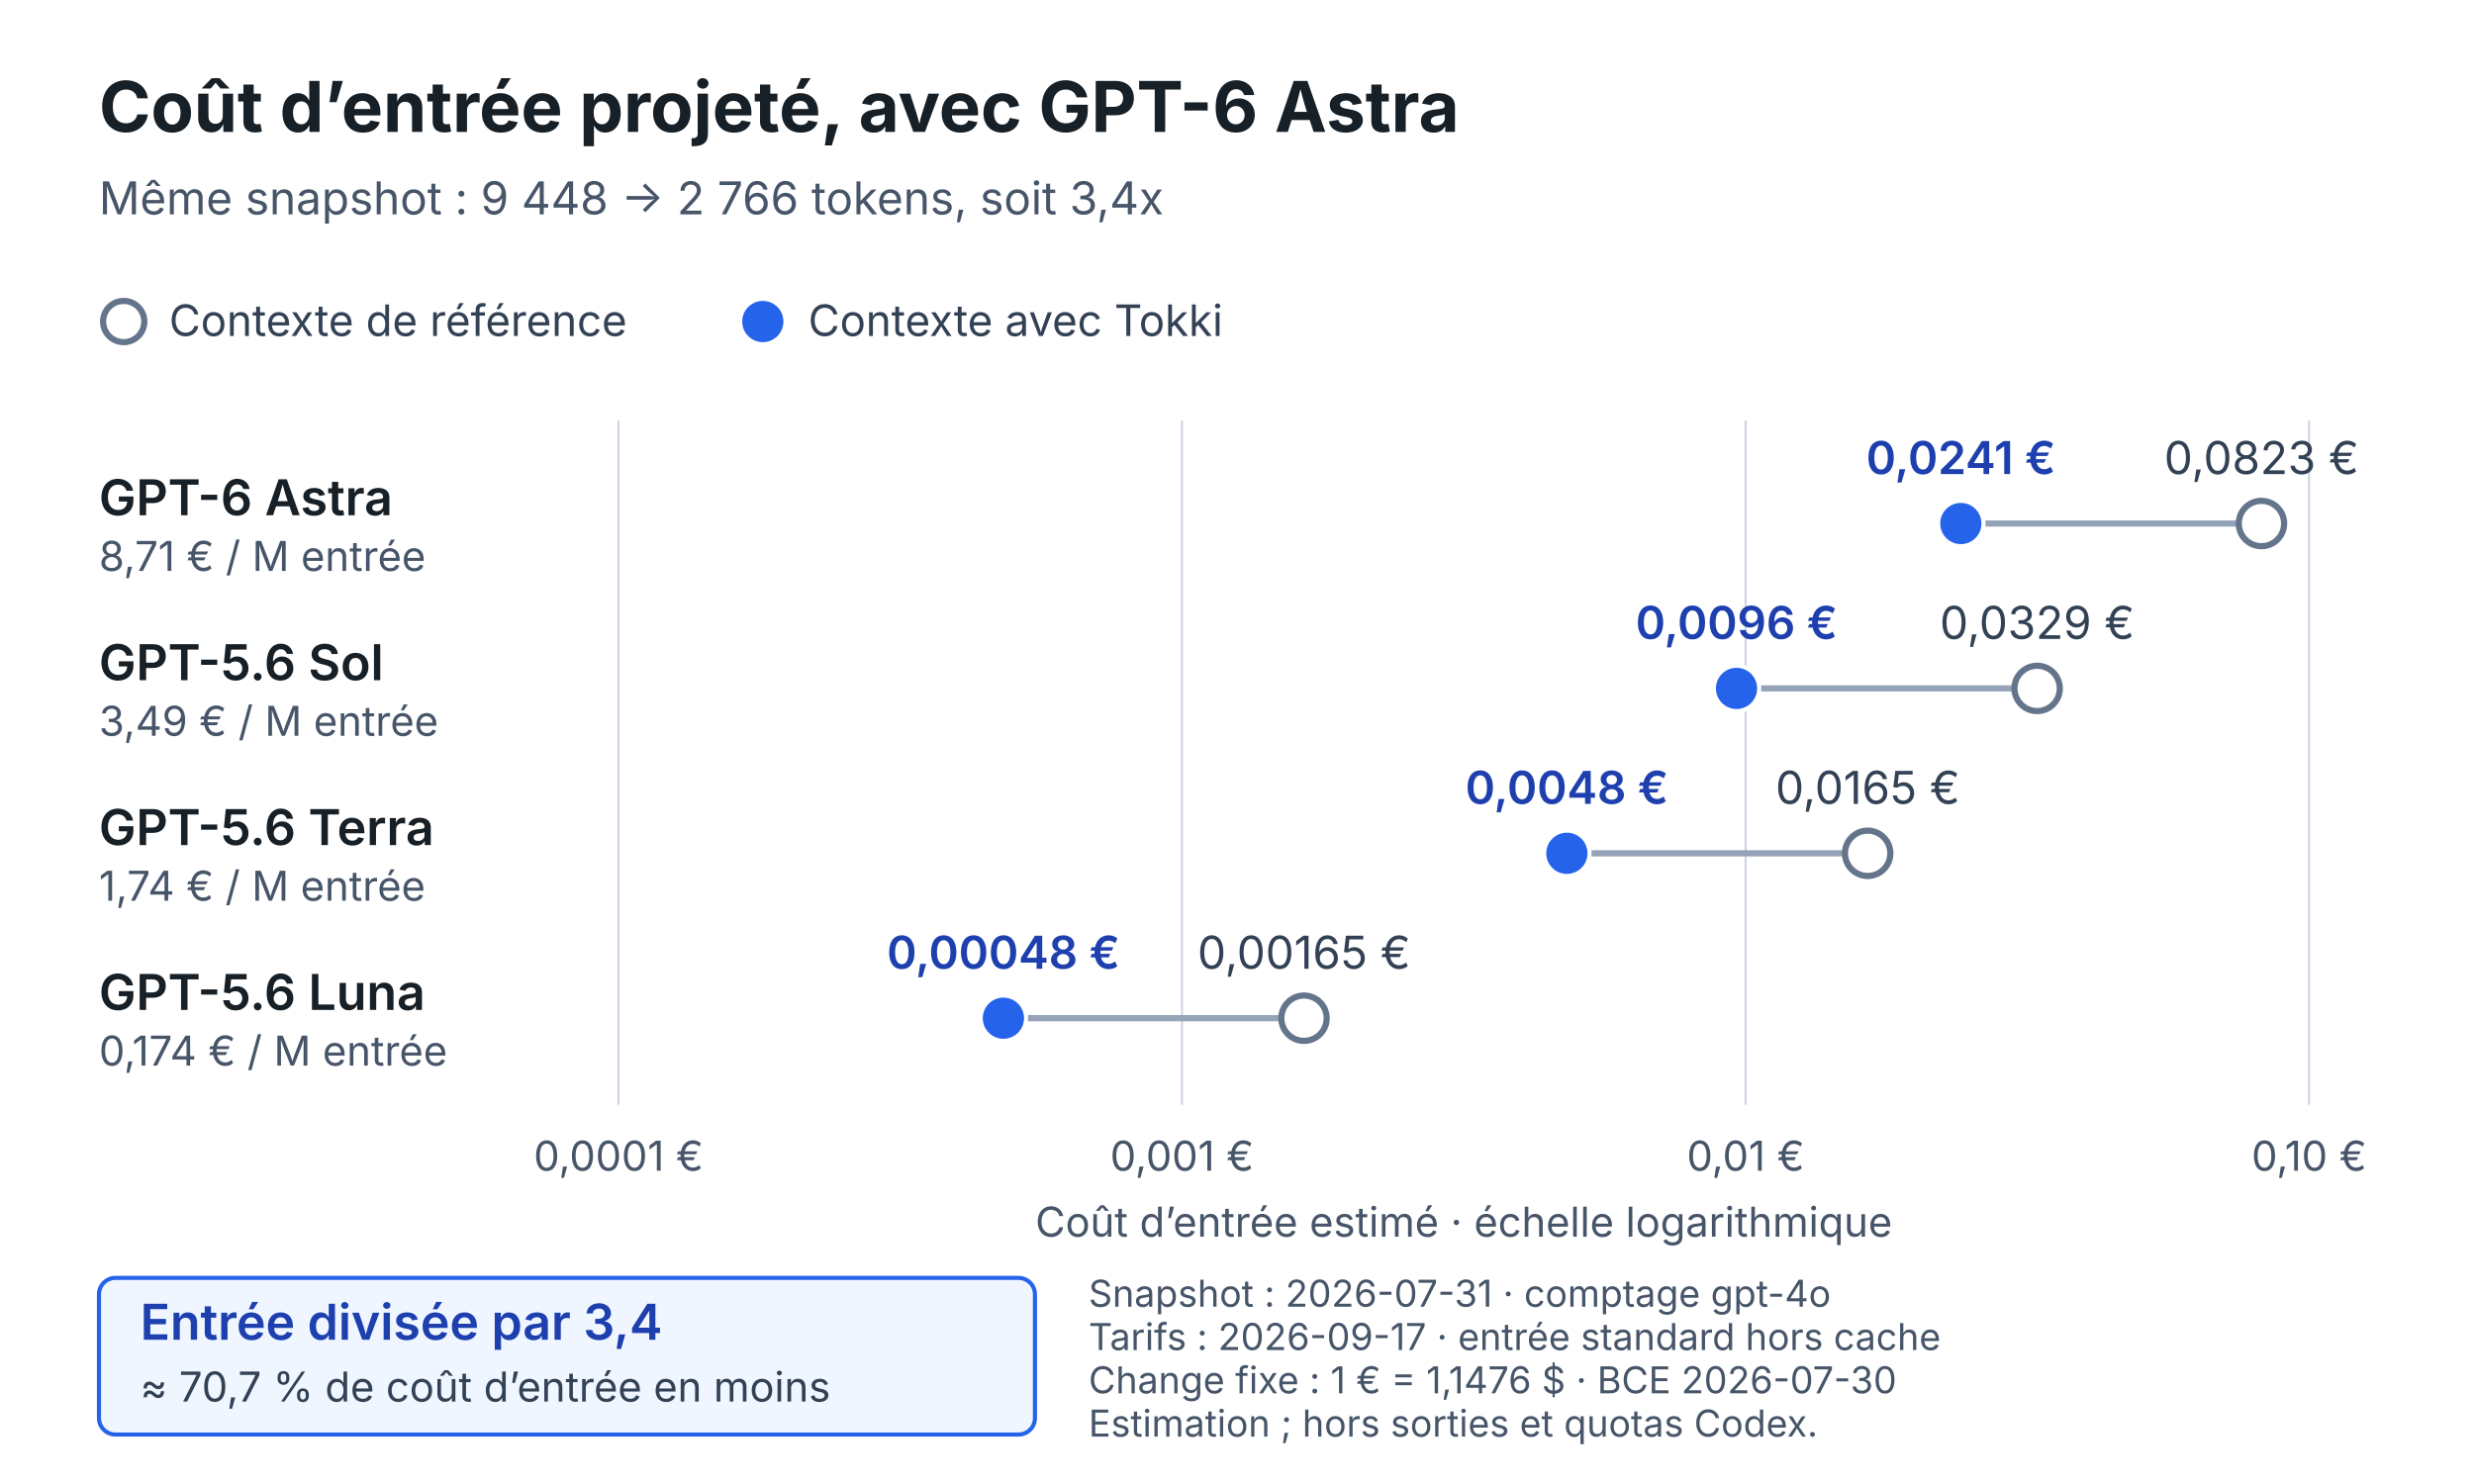
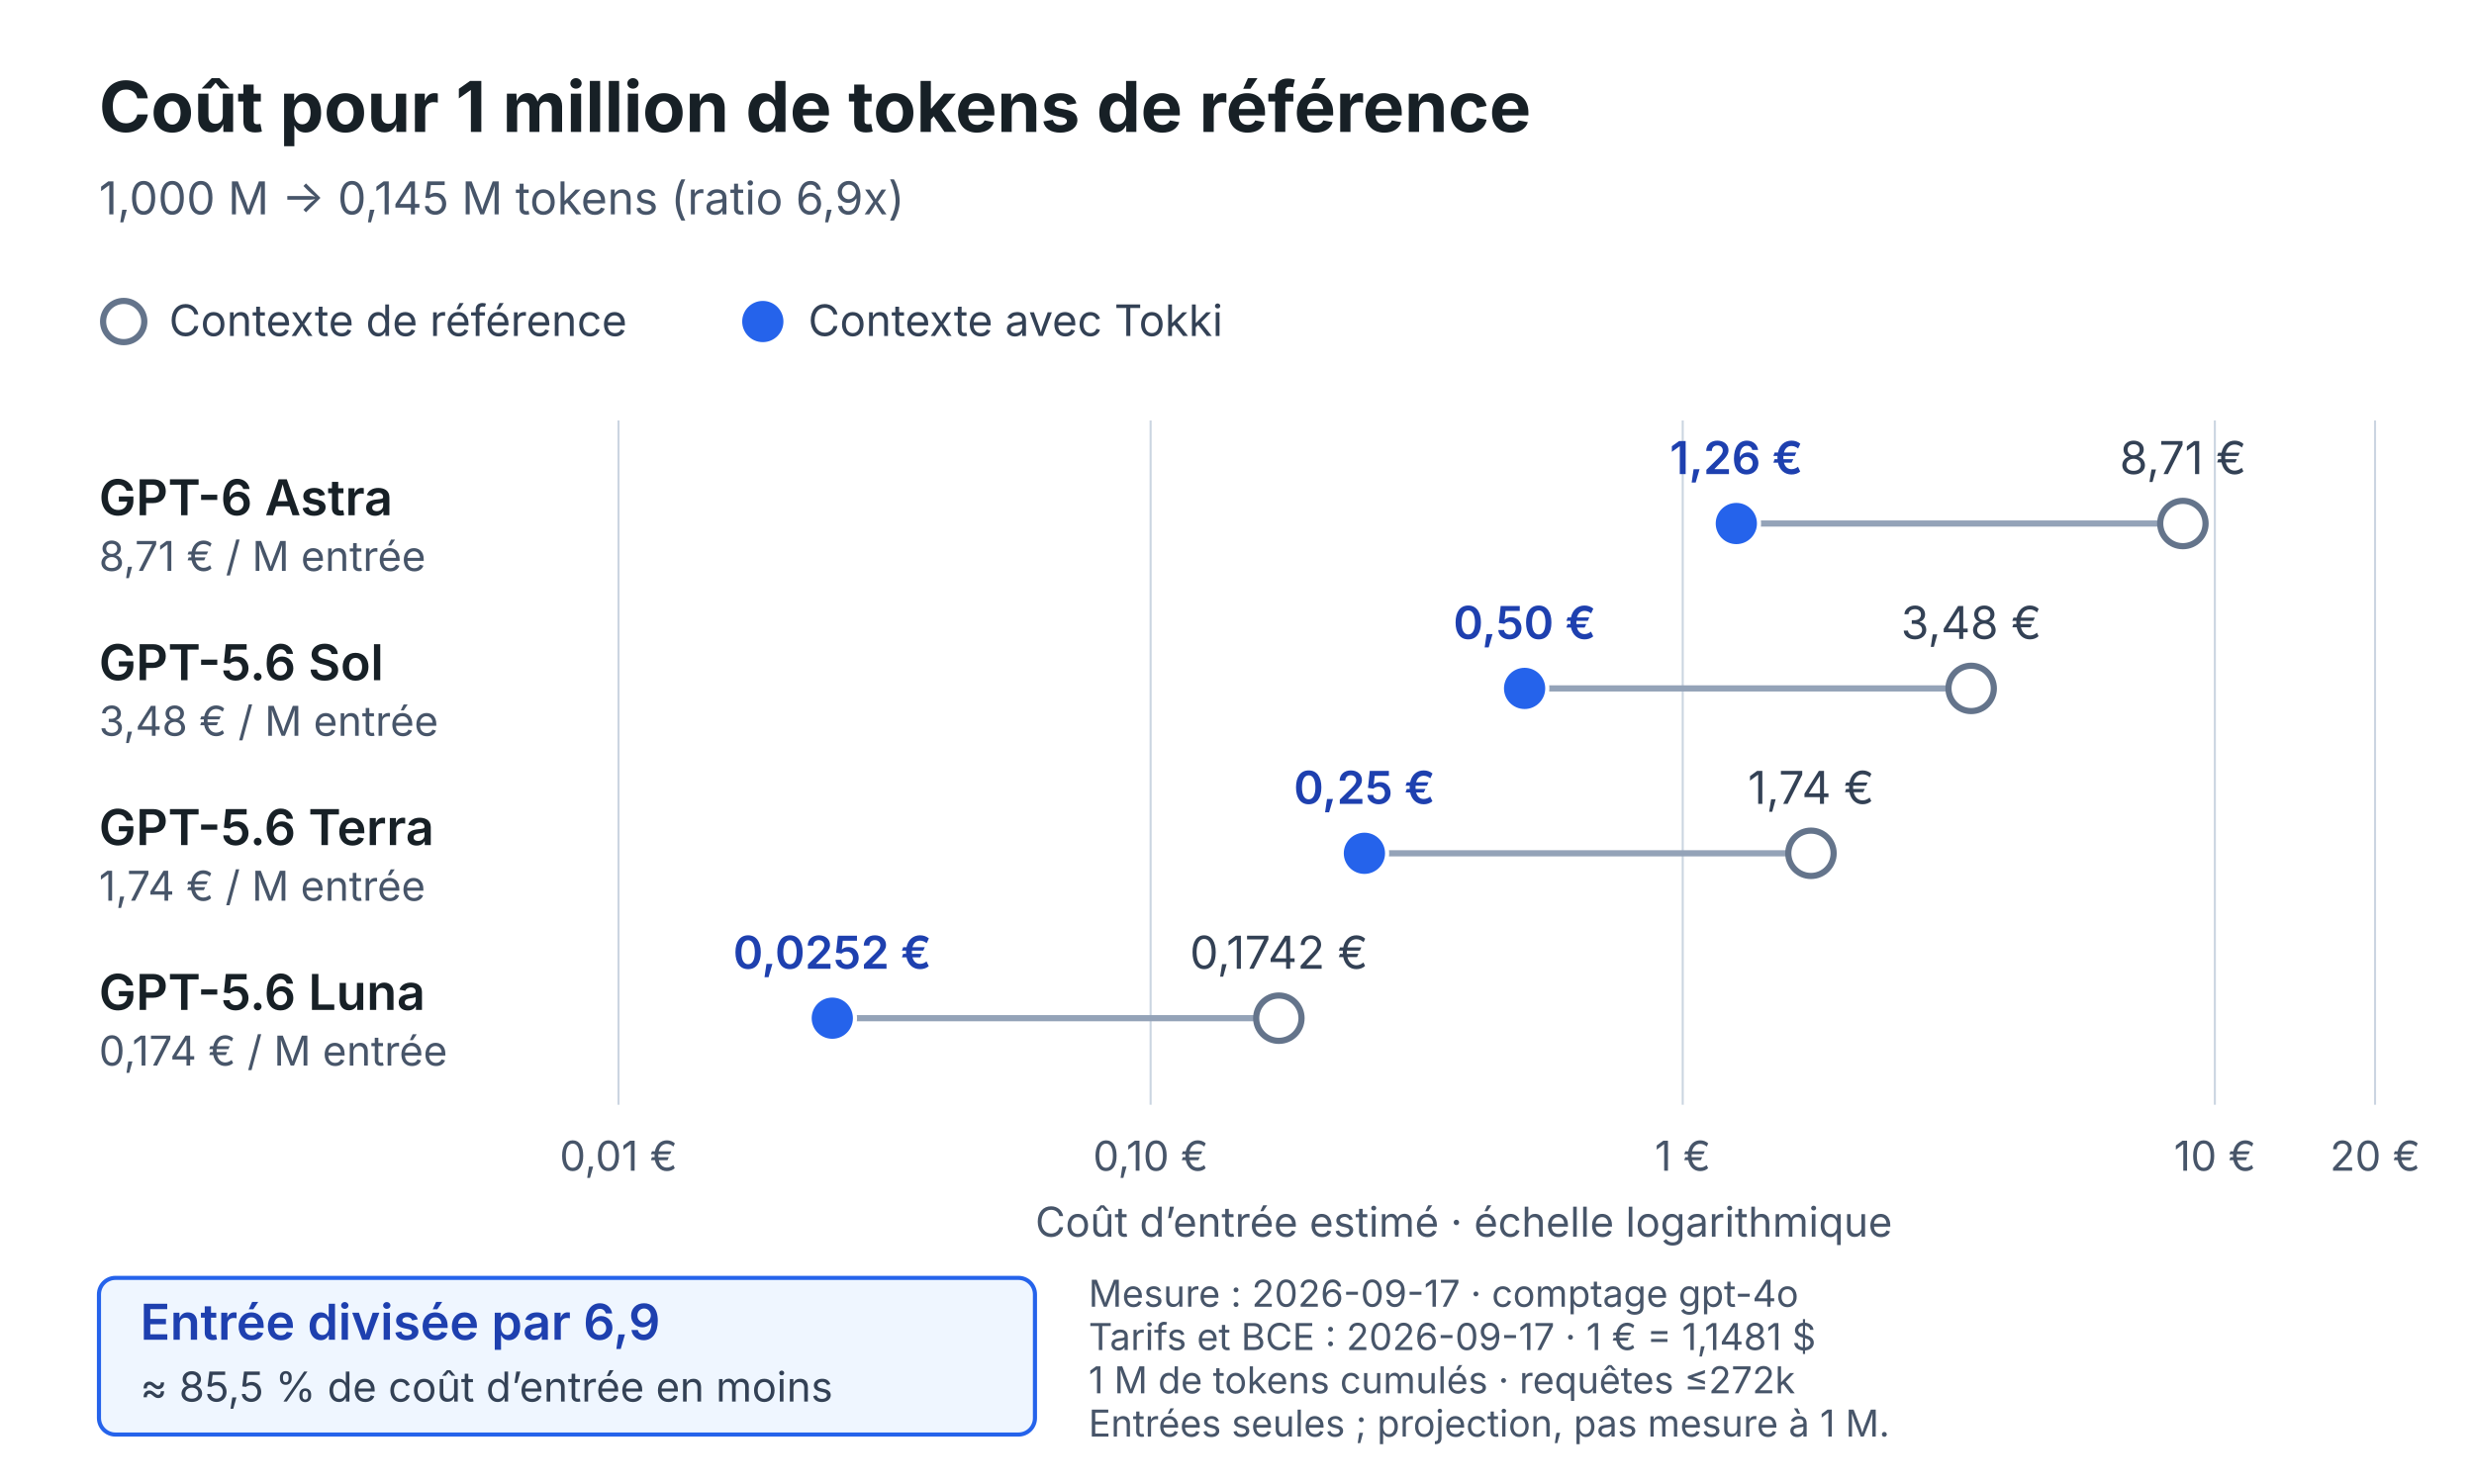
<svg xmlns="http://www.w3.org/2000/svg" viewBox="0 0 1200 720" width="700" height="420" role="img" aria-labelledby="ctxcostfr-title ctxcostfr-desc" font-family="Inter, ui-sans-serif, system-ui, -apple-system, BlinkMacSystemFont, 'Segoe UI', sans-serif">
  <rect width="1200" height="720" fill="#ffffff" />
-   <text x="48" y="64" font-size="34" font-weight="700" fill="#172026">Coût d’entrée projeté, avec GPT-6 Astra</text>
-   <text x="48" y="104" font-size="22" fill="#475569">Même snapshot : 9 448 → 2 766 tokens, soit 3,4x</text>
+   <text x="48" y="64" font-size="34" font-weight="700" fill="#172026">Coût pour 1 million de tokens de référence</text>
+   <text x="48" y="104" font-size="22" fill="#475569">1,000 M → 0,145 M tokens (ratio 6,9x)</text>
  <circle cx="60" cy="156" r="10" fill="#ffffff" stroke="#64748b" stroke-width="3" />
  <text x="82" y="163" font-size="21" fill="#334155">Contexte de référence</text>
  <circle cx="370" cy="156" r="10" fill="#2563eb" />
  <text x="392" y="163" font-size="21" fill="#334155">Contexte avec Tokki</text>
  <g stroke="#cbd5e1" stroke-width="1">
    <line x1="300.0" y1="204" x2="300.0" y2="536" />
-     <line x1="573.3" y1="204" x2="573.3" y2="536" />
-     <line x1="846.7" y1="204" x2="846.7" y2="536" />
-     <line x1="1120.0" y1="204" x2="1120.0" y2="536" />
+     <line x1="558.1" y1="204" x2="558.1" y2="536" />
+     <line x1="816.2" y1="204" x2="816.2" y2="536" />
+     <line x1="1074.3" y1="204" x2="1074.3" y2="536" />
+     <line x1="1152.0" y1="204" x2="1152.0" y2="536" />
  </g>
  <g font-size="20" fill="#475569" text-anchor="middle">
-     <text x="300.0" y="568">0,0001 €</text>
-     <text x="573.3" y="568">0,001 €</text>
-     <text x="846.7" y="568">0,01 €</text>
-     <text x="1120.0" y="568">0,10 €</text>
+     <text x="300.0" y="568">0,01 €</text>
+     <text x="558.1" y="568">0,10 €</text>
+     <text x="816.2" y="568">1 €</text>
+     <text x="1074.3" y="568">10 €</text>
+     <text x="1152.0" y="568">20 €</text>
  </g>
  <text x="710" y="600" font-size="20" fill="#475569" text-anchor="middle">Coût d’entrée estimé · échelle logarithmique</text>
  <g id="cost-astra">
    <text x="48" y="250" font-size="24" font-weight="600" fill="#172026">GPT-6 Astra</text>
    <text x="48" y="277" font-size="20" fill="#475569">8,71 € / M entrée</text>
-     <line x1="951.1" y1="254" x2="1096.9" y2="254" stroke="#94a3b8" stroke-width="3" />
-     <circle id="astra-baseline" cx="1096.9" cy="254" r="11" fill="#ffffff" stroke="#64748b" stroke-width="3" />
-     <circle id="astra-tokki" cx="951.1" cy="254" r="11" fill="#2563eb" stroke="#ffffff" stroke-width="2" />
-     <text id="astra-baseline-cost" x="1096.9" y="230" font-size="22" fill="#334155" text-anchor="middle">0,0823 €</text>
-     <text id="astra-tokki-cost" x="951.1" y="230" font-size="22" font-weight="600" fill="#1e40af" text-anchor="middle">0,0241 €</text>
+     <line x1="842.2" y1="254" x2="1058.8" y2="254" stroke="#94a3b8" stroke-width="3" />
+     <circle id="astra-baseline" cx="1058.8" cy="254" r="11" fill="#ffffff" stroke="#64748b" stroke-width="3" />
+     <circle id="astra-tokki" cx="842.2" cy="254" r="11" fill="#2563eb" stroke="#ffffff" stroke-width="2" />
+     <text id="astra-baseline-cost" x="1058.8" y="230" font-size="22" fill="#334155" text-anchor="middle">8,71 €</text>
+     <text id="astra-tokki-cost" x="842.2" y="230" font-size="22" font-weight="600" fill="#1e40af" text-anchor="middle">1,26 €</text>
  </g>
  <g id="cost-sol">
    <text x="48" y="330" font-size="24" font-weight="600" fill="#172026">GPT-5.6 Sol</text>
-     <text x="48" y="357" font-size="20" fill="#475569">3,49 € / M entrée</text>
-     <line x1="842.3" y1="334" x2="988.1" y2="334" stroke="#94a3b8" stroke-width="3" />
-     <circle id="sol-baseline" cx="988.1" cy="334" r="11" fill="#ffffff" stroke="#64748b" stroke-width="3" />
-     <circle id="sol-tokki" cx="842.3" cy="334" r="11" fill="#2563eb" stroke="#ffffff" stroke-width="2" />
-     <text id="sol-baseline-cost" x="988.1" y="310" font-size="22" fill="#334155" text-anchor="middle">0,0329 €</text>
-     <text id="sol-tokki-cost" x="842.3" y="310" font-size="22" font-weight="600" fill="#1e40af" text-anchor="middle">0,0096 €</text>
+     <text x="48" y="357" font-size="20" fill="#475569">3,48 € / M entrée</text>
+     <line x1="739.5" y1="334" x2="956.1" y2="334" stroke="#94a3b8" stroke-width="3" />
+     <circle id="sol-baseline" cx="956.1" cy="334" r="11" fill="#ffffff" stroke="#64748b" stroke-width="3" />
+     <circle id="sol-tokki" cx="739.5" cy="334" r="11" fill="#2563eb" stroke="#ffffff" stroke-width="2" />
+     <text id="sol-baseline-cost" x="956.1" y="310" font-size="22" fill="#334155" text-anchor="middle">3,48 €</text>
+     <text id="sol-tokki-cost" x="739.5" y="310" font-size="22" font-weight="600" fill="#1e40af" text-anchor="middle">0,50 €</text>
  </g>
  <g id="cost-terra">
    <text x="48" y="410" font-size="24" font-weight="600" fill="#172026">GPT-5.6 Terra</text>
    <text x="48" y="437" font-size="20" fill="#475569">1,74 € / M entrée</text>
-     <line x1="760.0" y1="414" x2="905.9" y2="414" stroke="#94a3b8" stroke-width="3" />
-     <circle id="terra-baseline" cx="905.9" cy="414" r="11" fill="#ffffff" stroke="#64748b" stroke-width="3" />
-     <circle id="terra-tokki" cx="760.0" cy="414" r="11" fill="#2563eb" stroke="#ffffff" stroke-width="2" />
-     <text id="terra-baseline-cost" x="905.9" y="390" font-size="22" fill="#334155" text-anchor="middle">0,0165 €</text>
-     <text id="terra-tokki-cost" x="760.0" y="390" font-size="22" font-weight="600" fill="#1e40af" text-anchor="middle">0,0048 €</text>
+     <line x1="661.8" y1="414" x2="878.4" y2="414" stroke="#94a3b8" stroke-width="3" />
+     <circle id="terra-baseline" cx="878.4" cy="414" r="11" fill="#ffffff" stroke="#64748b" stroke-width="3" />
+     <circle id="terra-tokki" cx="661.8" cy="414" r="11" fill="#2563eb" stroke="#ffffff" stroke-width="2" />
+     <text id="terra-baseline-cost" x="878.4" y="390" font-size="22" fill="#334155" text-anchor="middle">1,74 €</text>
+     <text id="terra-tokki-cost" x="661.8" y="390" font-size="22" font-weight="600" fill="#1e40af" text-anchor="middle">0,25 €</text>
  </g>
  <g id="cost-luna">
    <text x="48" y="490" font-size="24" font-weight="600" fill="#172026">GPT-5.6 Luna</text>
    <text x="48" y="517" font-size="20" fill="#475569">0,174 € / M entrée</text>
-     <line x1="486.7" y1="494" x2="632.5" y2="494" stroke="#94a3b8" stroke-width="3" />
-     <circle id="luna-baseline" cx="632.5" cy="494" r="11" fill="#ffffff" stroke="#64748b" stroke-width="3" />
-     <circle id="luna-tokki" cx="486.7" cy="494" r="11" fill="#2563eb" stroke="#ffffff" stroke-width="2" />
-     <text id="luna-baseline-cost" x="632.5" y="470" font-size="22" fill="#334155" text-anchor="middle">0,00165 €</text>
-     <text id="luna-tokki-cost" x="486.7" y="470" font-size="22" font-weight="600" fill="#1e40af" text-anchor="middle">0,00048 €</text>
+     <line x1="403.7" y1="494" x2="620.3" y2="494" stroke="#94a3b8" stroke-width="3" />
+     <circle id="luna-baseline" cx="620.3" cy="494" r="11" fill="#ffffff" stroke="#64748b" stroke-width="3" />
+     <circle id="luna-tokki" cx="403.7" cy="494" r="11" fill="#2563eb" stroke="#ffffff" stroke-width="2" />
+     <text id="luna-baseline-cost" x="620.3" y="470" font-size="22" fill="#334155" text-anchor="middle">0,1742 €</text>
+     <text id="luna-tokki-cost" x="403.7" y="470" font-size="22" font-weight="600" fill="#1e40af" text-anchor="middle">0,0252 €</text>
  </g>
  <rect x="48" y="620" width="454" height="76" rx="8" fill="#eff6ff" stroke="#2563eb" stroke-width="2" />
-   <text x="68" y="650" font-size="24" font-weight="600" fill="#1e40af">Entrée divisée par 3,4</text>
-   <text x="68" y="680" font-size="20" fill="#334155">≈ 70,7 % de coût d’entrée en moins</text>
+   <text x="68" y="650" font-size="24" font-weight="600" fill="#1e40af">Entrée divisée par 6,9</text>
+   <text x="68" y="680" font-size="20" fill="#334155">≈ 85,5 % de coût d’entrée en moins</text>
  <g font-size="18" fill="#475569">
-     <text x="528" y="634">Snapshot : 2026-07-31 · comptage gpt-4o</text>
-     <text x="528" y="655">Tarifs : 2026-09-17 · entrée standard hors cache</text>
-     <text x="528" y="676">Change fixe : 1 € = 1,1476 $ · BCE 2026-07-30</text>
-     <text x="528" y="697">Estimation ; hors sorties et quotas Codex.</text>
+     <text x="528" y="634">Mesure : 2026-09-17 · comptage gpt-4o</text>
+     <text x="528" y="655">Tarifs et BCE : 2026-09-17 · 1 € = 1,1481 $</text>
+     <text x="528" y="676">1 M de tokens cumulés · requêtes ≤272k</text>
+     <text x="528" y="697">Entrées seules ; projection, pas mesure à 1 M.</text>
  </g>
</svg>
